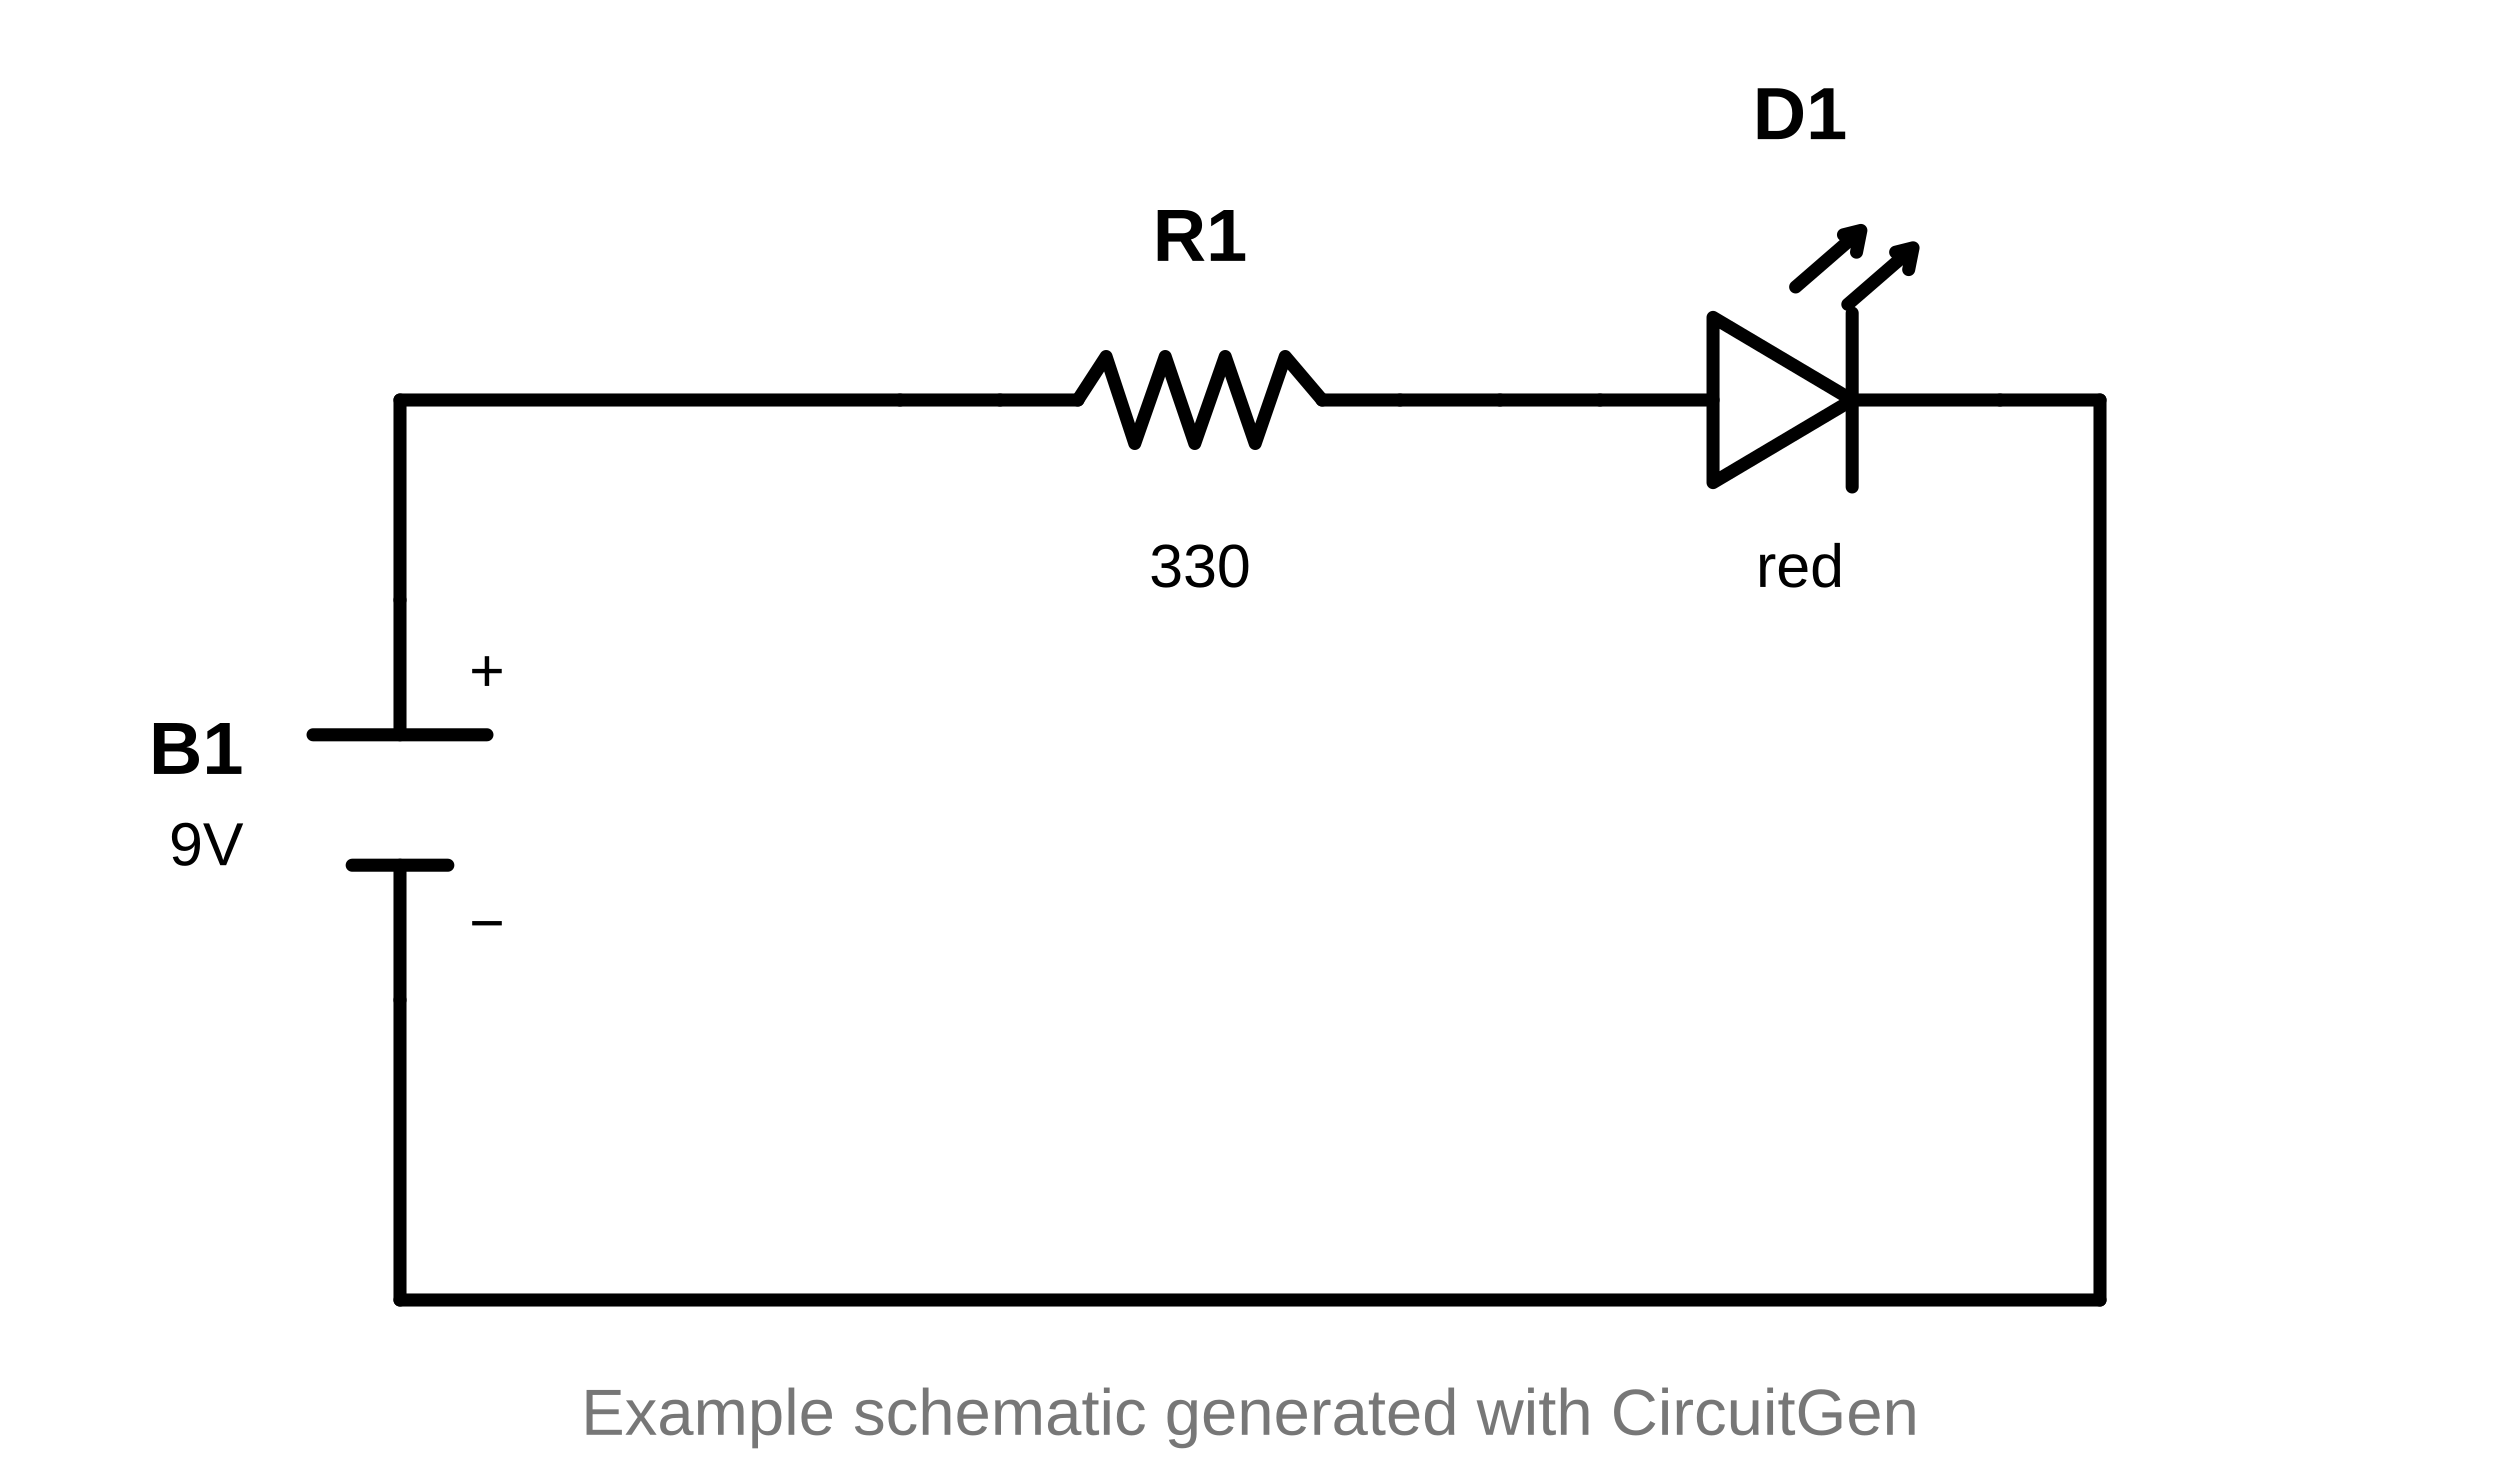
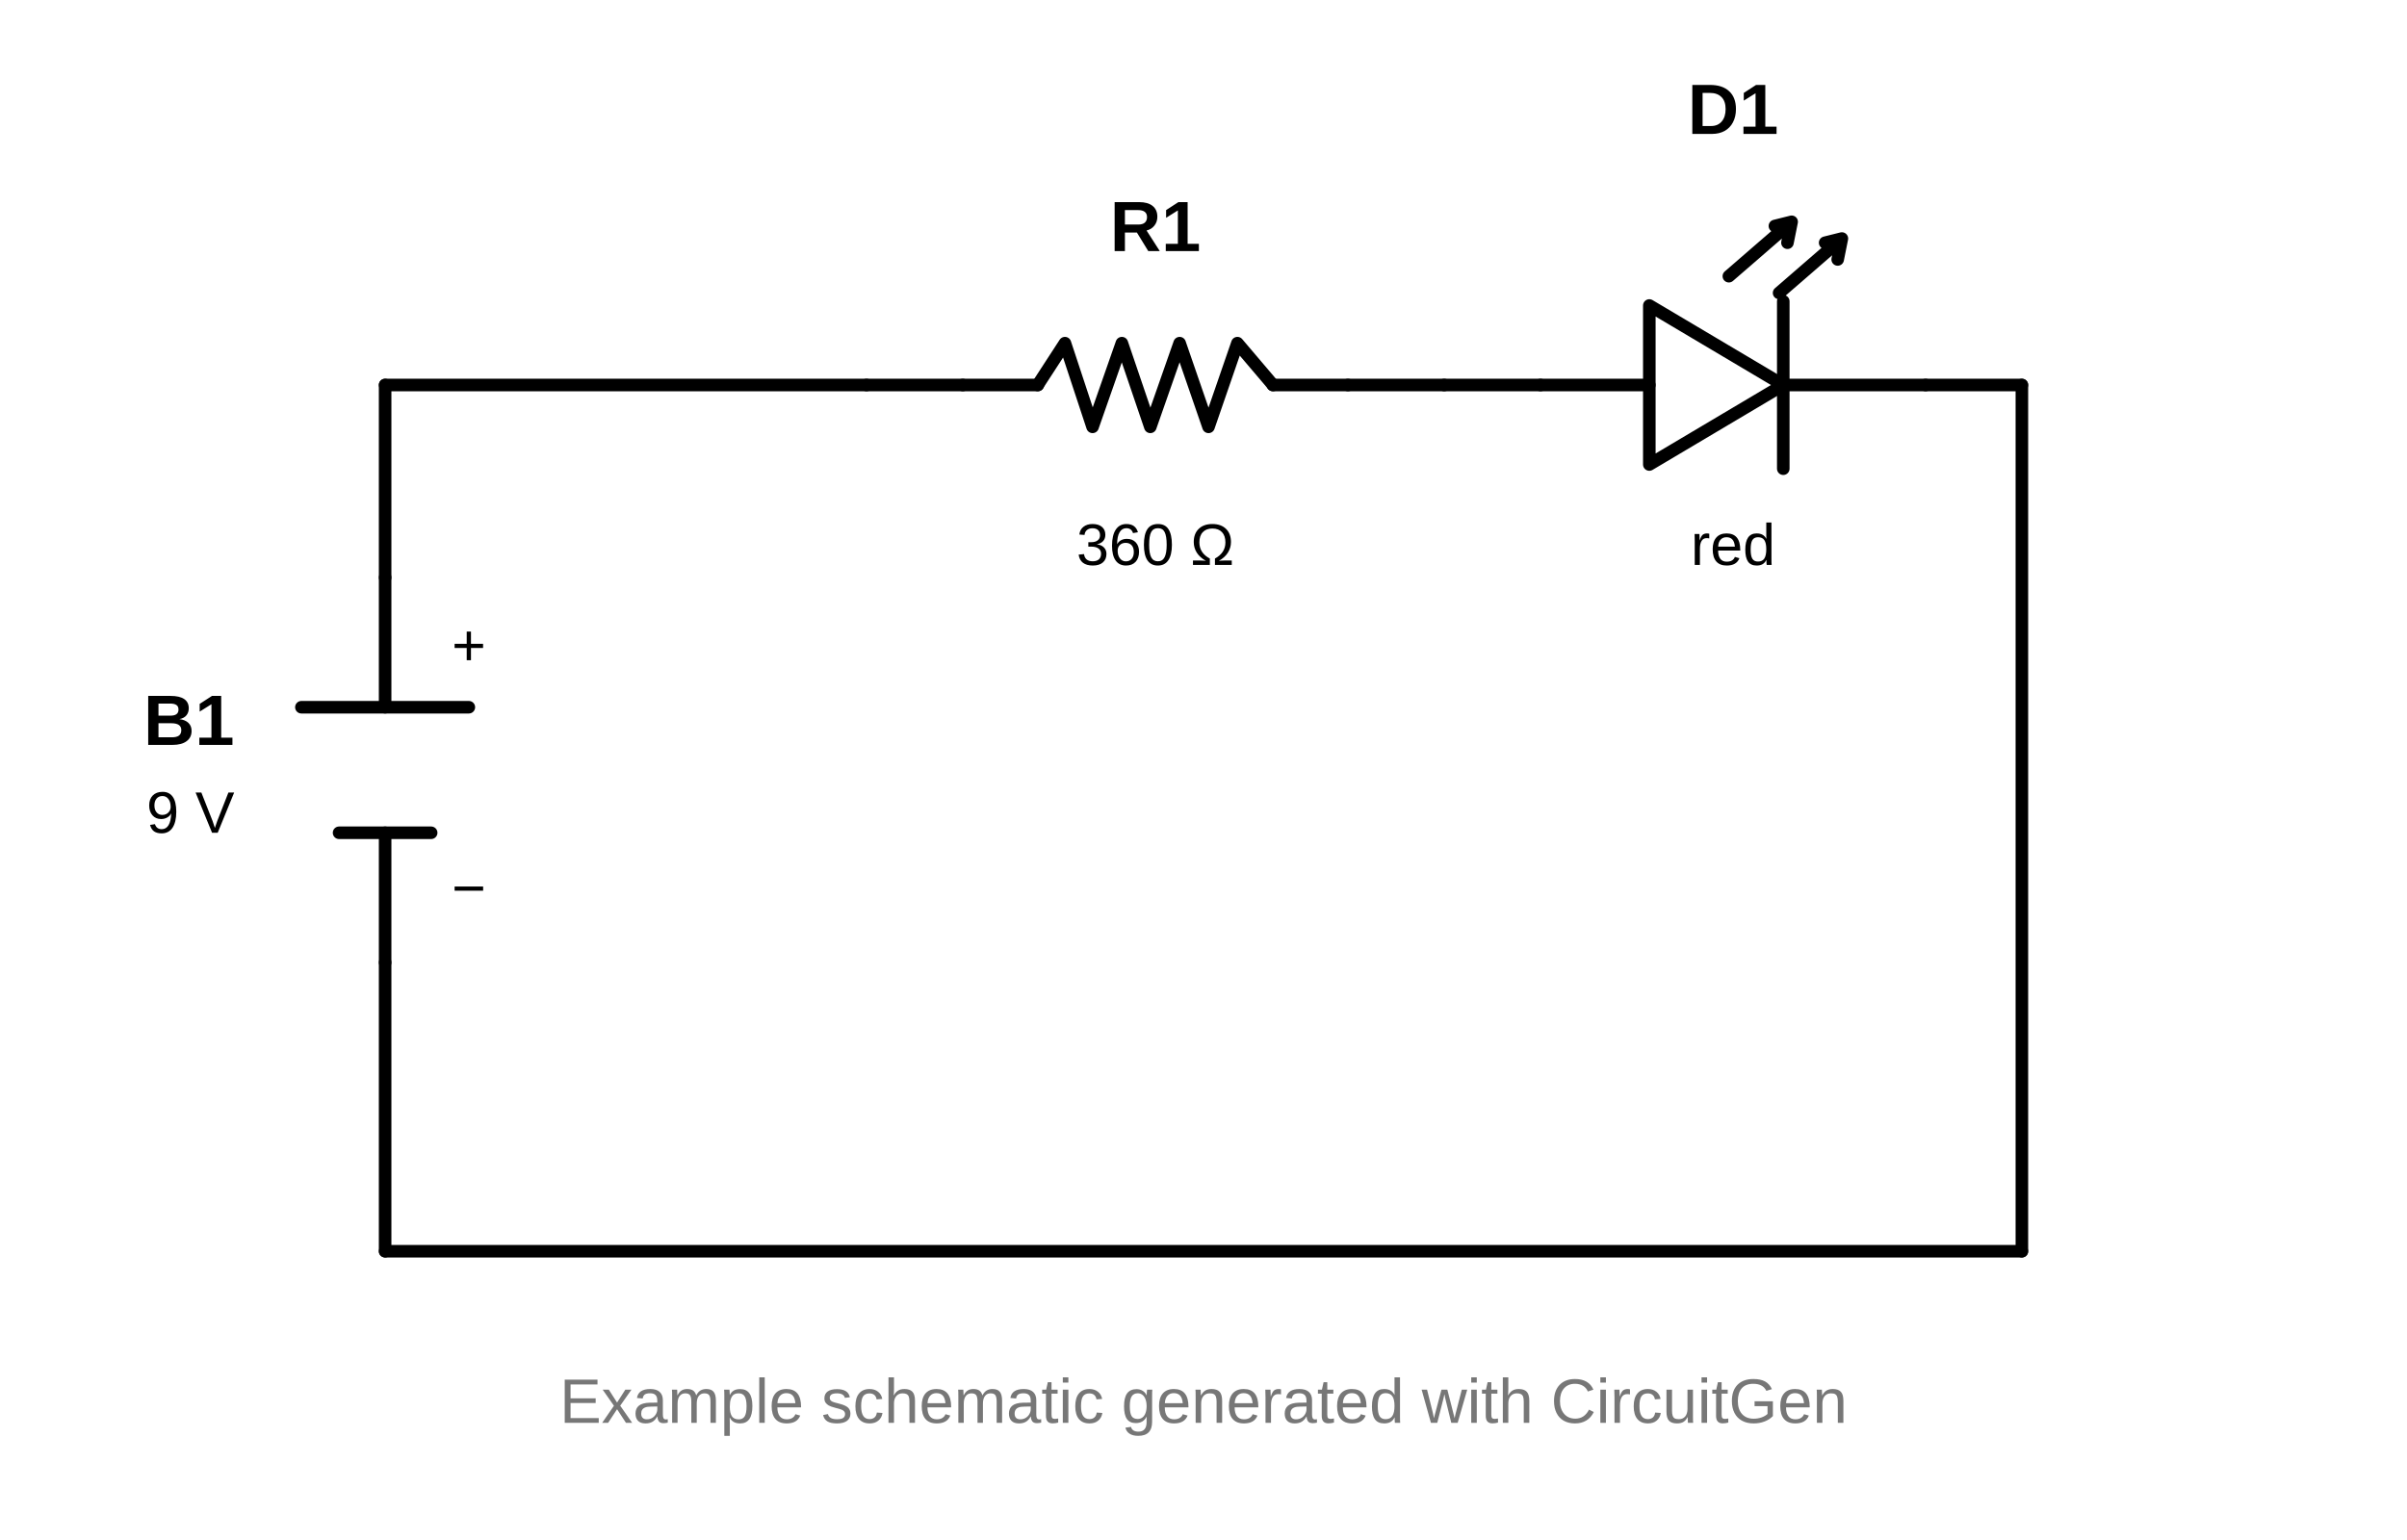
- <svg xmlns="http://www.w3.org/2000/svg" viewBox="0 0 575 340" width="575" height="340">
+ <svg xmlns="http://www.w3.org/2000/svg" viewBox="0 0 575 368" width="575" height="368">
  <style>
.wire{stroke:#000000;stroke-width:3;stroke-linejoin:round;stroke-linecap:round}
.symbol{stroke:#000000;stroke-width:3;fill:none;stroke-linecap:round;stroke-linejoin:round}
.fill{fill:#000000;stroke:#000000;stroke-width:2}
.label{fill:#000000;font-family:Arial,Helvetica,sans-serif;font-size:17px;font-weight:700;text-anchor:middle}
.value{fill:#000000;font-family:Arial,Helvetica,sans-serif;font-size:14px;text-anchor:middle}
.junction{fill:#000000}
</style>
  <line class="wire" x1="207.0" y1="92.0" x2="230.0" y2="92.0" />
  <line class="wire" x1="322.0" y1="92.0" x2="345.0" y2="92.0" />
  <line class="wire" x1="345.0" y1="92.0" x2="368.0" y2="92.0" />
  <line class="wire" x1="460.0" y1="92.0" x2="483.0" y2="92.0" />
  <line class="wire" x1="92.0" y1="92.0" x2="207.0" y2="92.0" />
  <line class="wire" x1="92.0" y1="92.0" x2="92.0" y2="138.0" />
  <line class="wire" x1="92.0" y1="230.0" x2="92.0" y2="299.0" />
  <line class="wire" x1="92.0" y1="299.0" x2="483.0" y2="299.0" />
  <line class="wire" x1="483.0" y1="299.0" x2="483.0" y2="92.0" />
  <g data-component="B1" data-type="battery">
    <line class="symbol" x1="72" y1="169" x2="112" y2="169" />
    <line class="symbol" x1="81" y1="199" x2="103" y2="199" />
    <line class="symbol" x1="92" y1="138" x2="92" y2="169" />
    <line class="symbol" x1="92" y1="199" x2="92" y2="230" />
    <text class="label" style="text-anchor:end" x="56" y="178">B1</text>
-     <text class="value" style="text-anchor:end" x="56" y="199">9V</text>
+     <text class="value" style="text-anchor:end" x="56" y="199">9 V</text>
    <text class="value" x="112" y="159">+</text>
    <text class="value" x="112" y="217">−</text>
  </g>
  <g data-component="D1" data-type="led">
    <g transform="translate(414.0 92.0)">
      <line class="symbol" x1="-46" y1="0" x2="-20" y2="0" />
      <polygon class="symbol" points="-20,-19 -20,19 12,0" />
      <line class="symbol" x1="12" y1="-20" x2="12" y2="20" />
      <line class="symbol" x1="12" y1="0" x2="46" y2="0" />
      <path class="symbol" d="M -1 -26 l 15 -13 m -4 1 l 4 -1 l -1 5" />
      <path class="symbol" d="M 11 -22 l 15 -13 m -4 1 l 4 -1 l -1 5" />
    </g>
    <text class="label" x="414.0" y="32.0">D1</text>
    <text class="value" x="414.0" y="135.0">red</text>
  </g>
  <g data-component="R1" data-type="resistor">
    <g transform="translate(276.0 92.0)">
      <line class="symbol" x1="-46" y1="0" x2="-28.06" y2="0" />
      <polyline class="symbol" points="-28.1,0.0 -21.6,-10.0 -15.0,10.0 -8.0,-10.0 -1.2,10.0 5.8,-10.0 12.7,10.0 19.6,-10.0 28.1,0.0" />
      <line class="symbol" x1="28.06" y1="0" x2="46" y2="0" />
    </g>
    <text class="label" x="276.0" y="60.0">R1</text>
-     <text class="value" x="276.0" y="135.0">330</text>
+     <text class="value" x="276.0" y="135.0">360 Ω</text>
  </g>
-   <text x="287.5" y="330" text-anchor="middle" fill="#777777" font-family="Arial,Helvetica,sans-serif" font-size="15">Example schematic generated with CircuitGen</text>
+   <text class="caption" x="287.5" y="340">Example schematic generated with CircuitGen</text>
+   <style>.symbol,.fill{stroke:#000000}.fill{fill:#000000}.wire{stroke:#000000}.junction{fill:#000000}.name,.label,.value,.pin,.mark{fill:#000000}.caption{fill:#777777;font-family:Arial,Helvetica,sans-serif;font-size:15px;text-anchor:middle}</style>
</svg>
